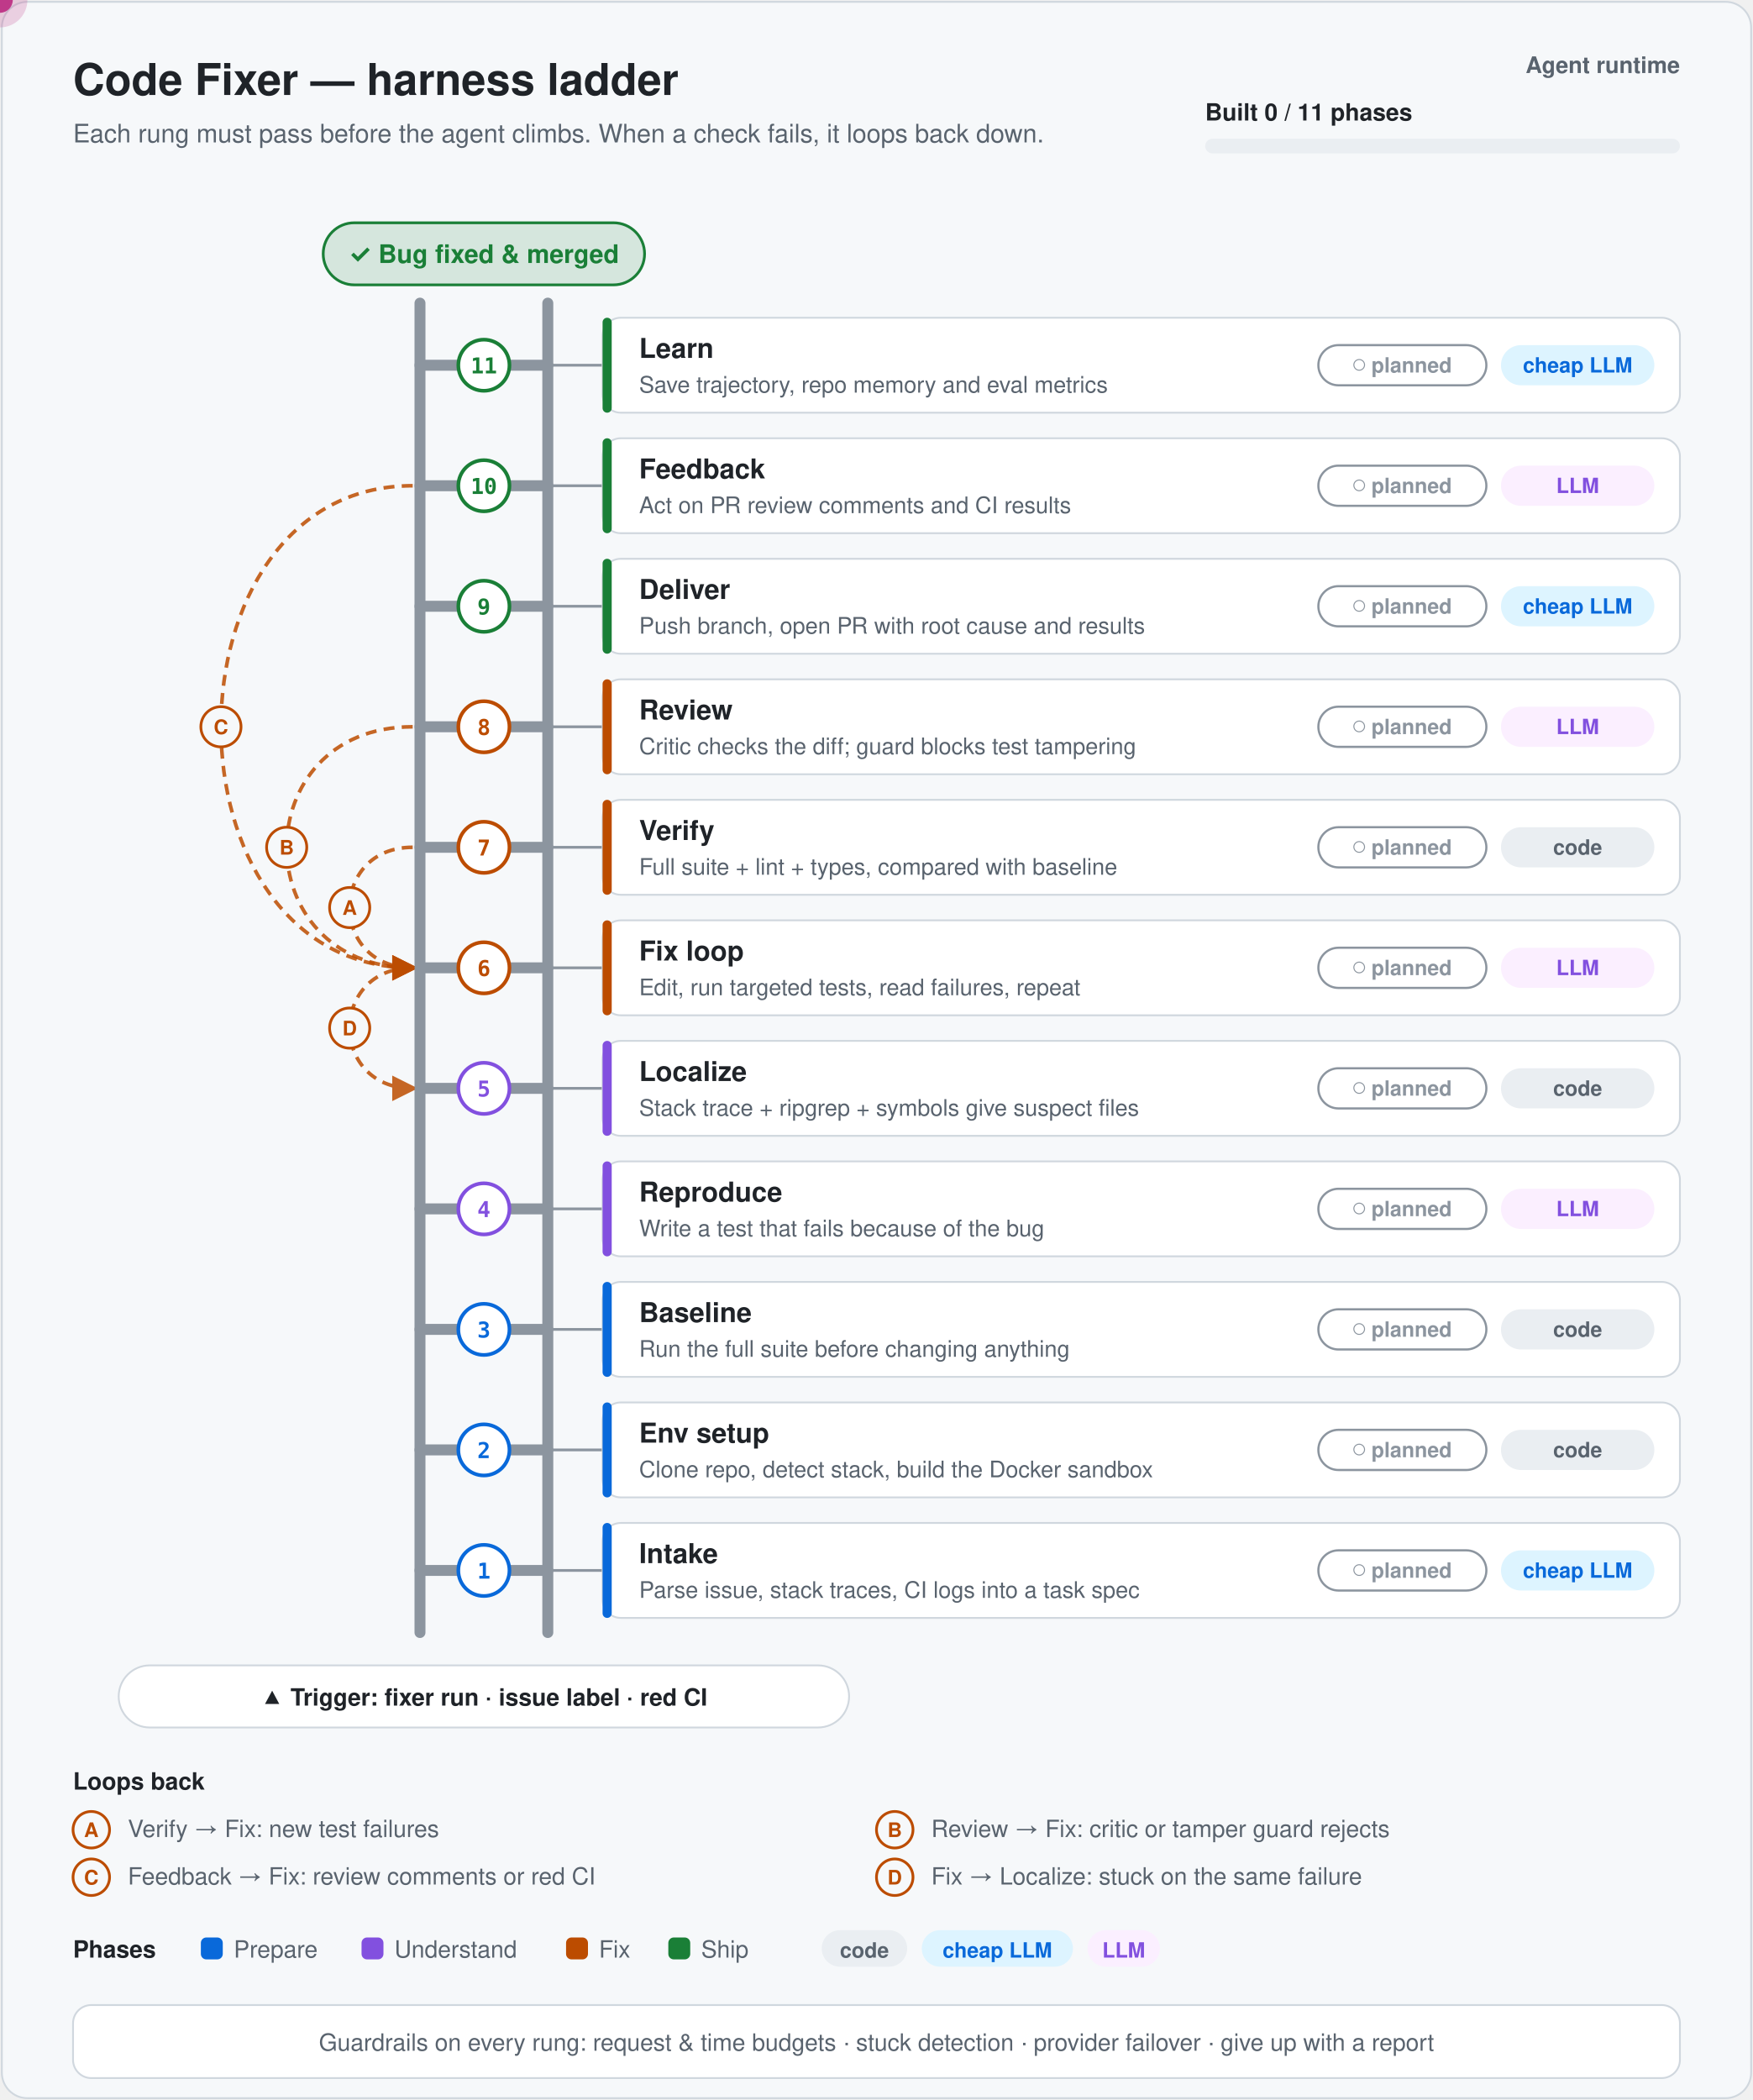
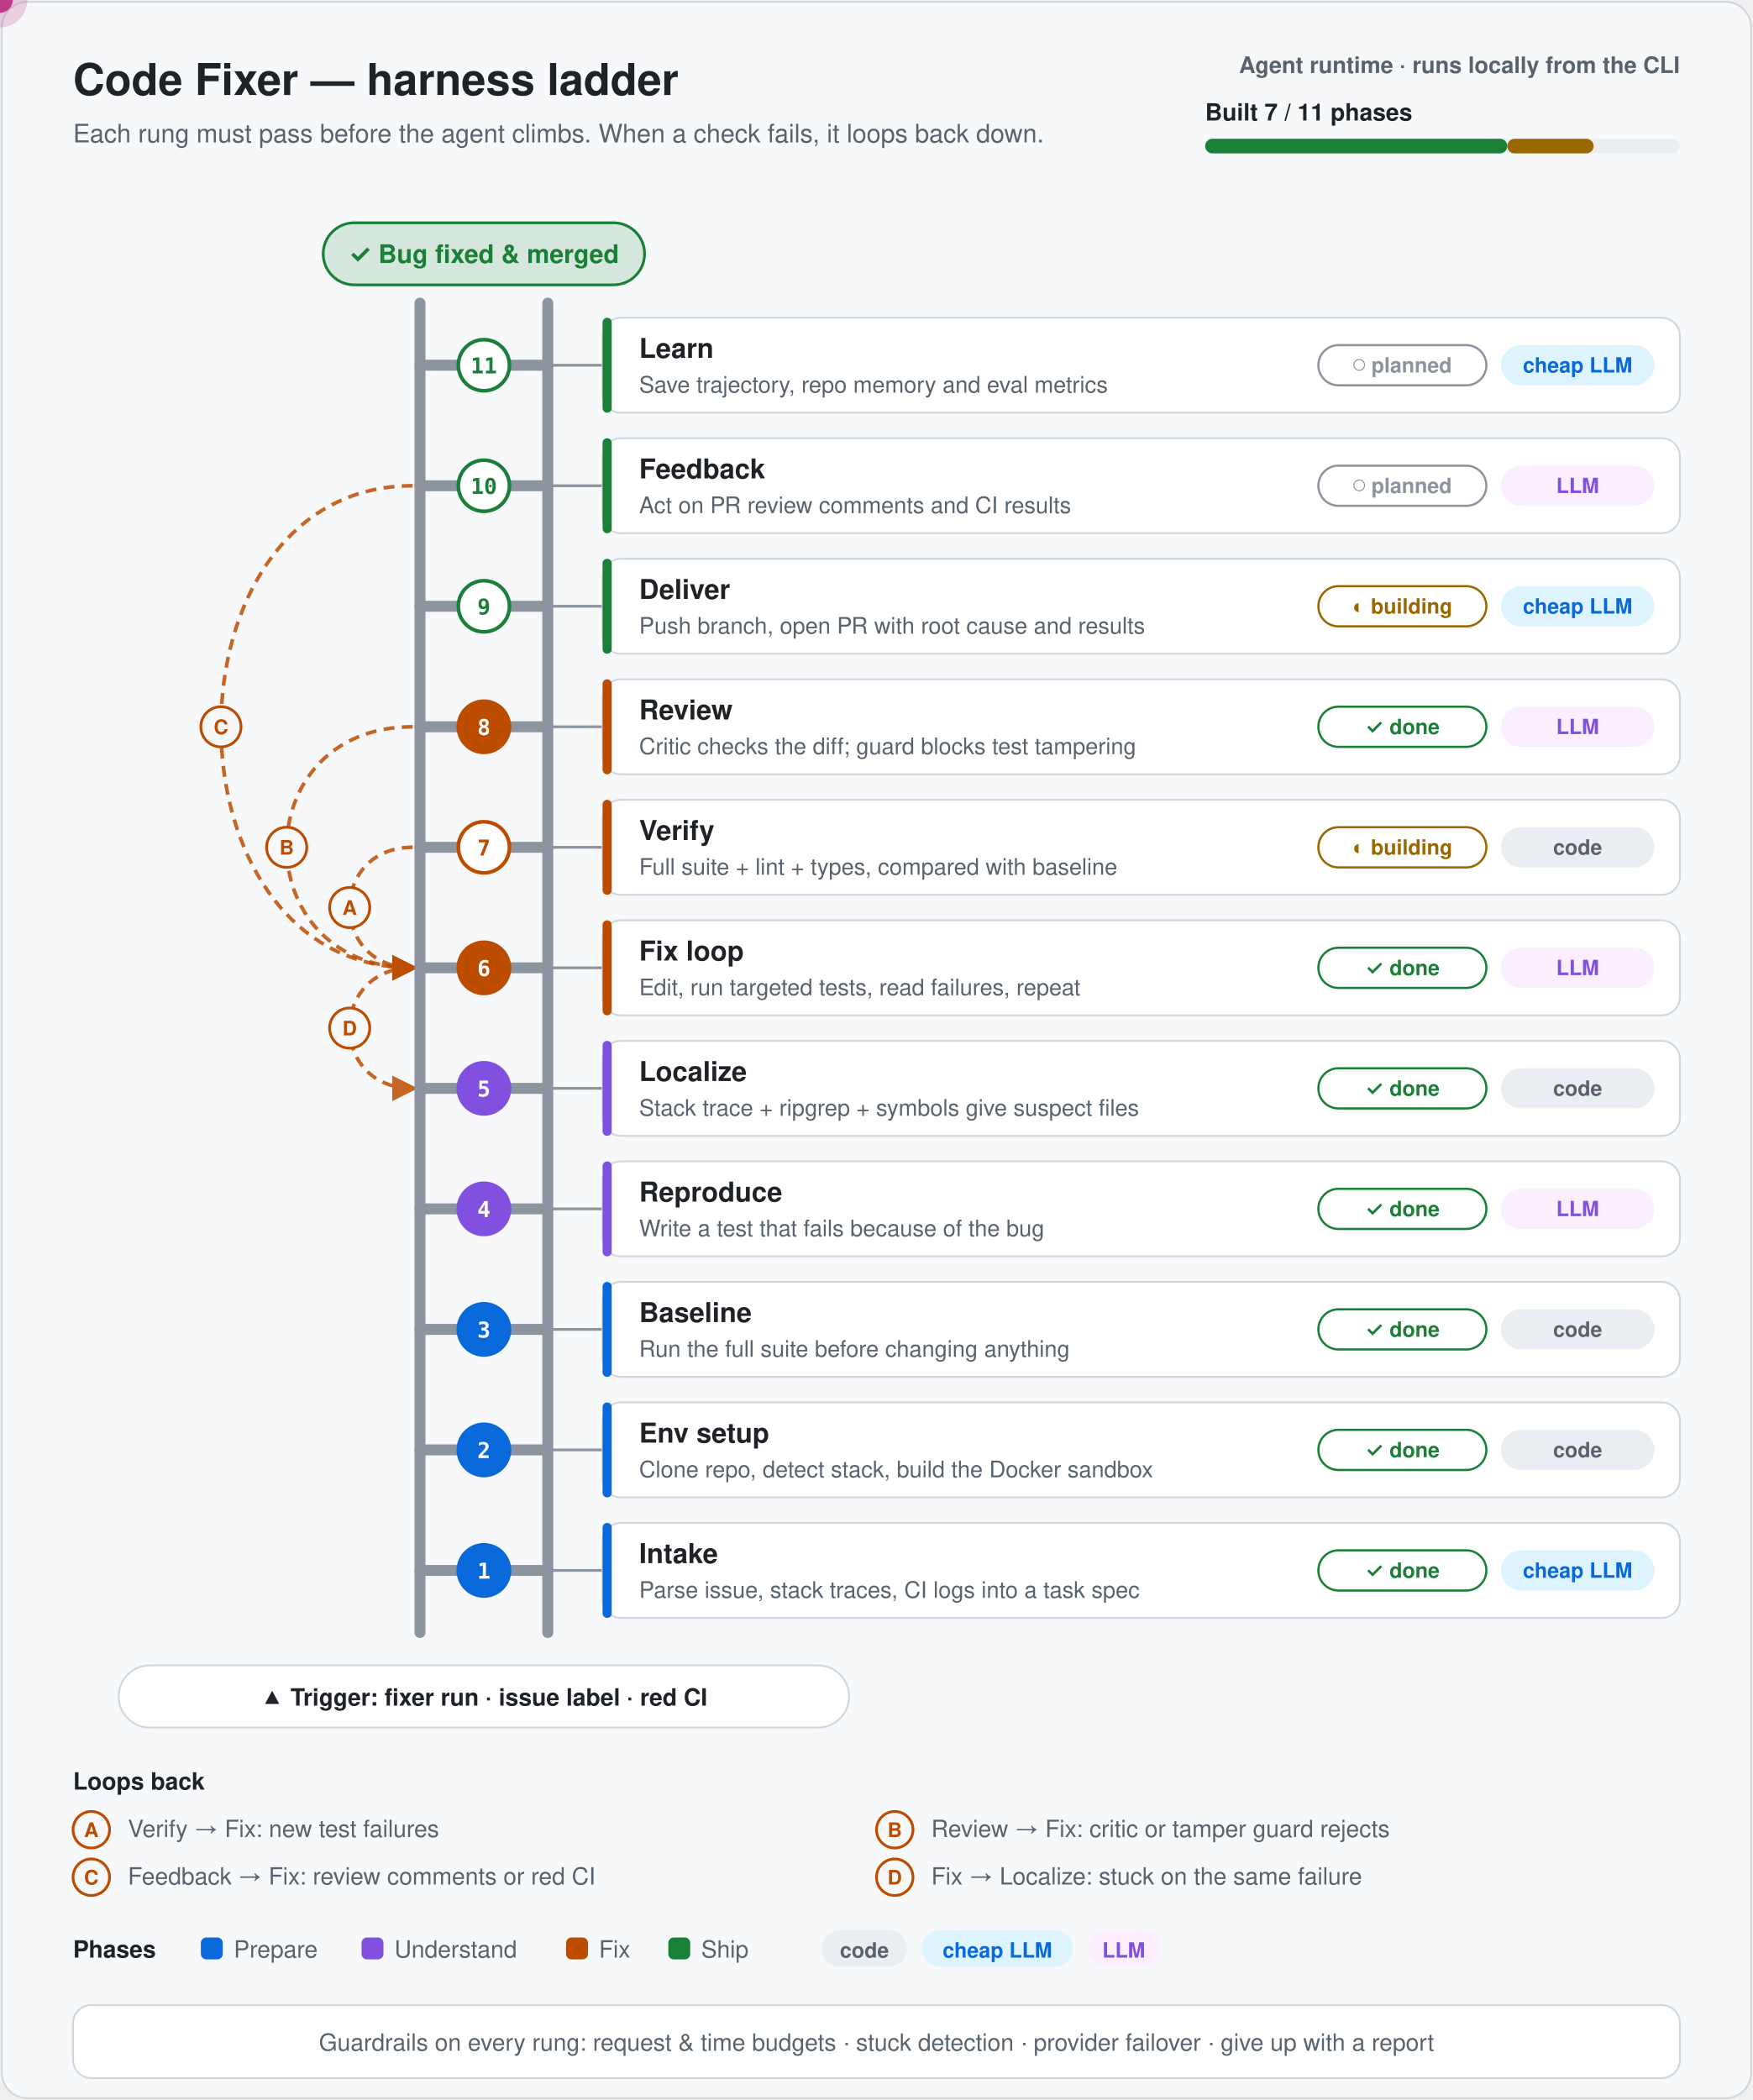
<svg xmlns="http://www.w3.org/2000/svg" width="960" height="1150" viewBox="0 0 960 1150" role="img" aria-label="Code Fixer harness: an 11-phase ladder from Intake to Learn, with loops back to the Fix phase when checks fail">
  <defs>
    <marker id="arrow" viewBox="0 0 10 10" refX="8" refY="5" markerWidth="7" markerHeight="7" orient="auto">
      <path d="M0,0 L10,5 L0,10 z" fill="#bc4c00" />
    </marker>
  </defs>
  <rect x="1" y="1" width="958" height="1148" rx="14" fill="#f6f8fa" stroke="#d0d7de" />
  <text x="40" y="52" font-family="-apple-system, 'Segoe UI', Helvetica, Arial, sans-serif" font-size="24" fill="#1f2328" font-weight="700" text-anchor="start">Code Fixer — harness ladder</text>
  <text x="40" y="78" font-family="-apple-system, 'Segoe UI', Helvetica, Arial, sans-serif" font-size="14" fill="#59636e" font-weight="normal" text-anchor="start">Each rung must pass before the agent climbs. When a check fails, it loops back down.</text>
-   <text x="920" y="40" font-family="-apple-system, 'Segoe UI', Helvetica, Arial, sans-serif" font-size="12.5" fill="#59636e" font-weight="600" text-anchor="end">Agent runtime</text>
-   <text x="660" y="66" font-family="-apple-system, 'Segoe UI', Helvetica, Arial, sans-serif" font-size="13" fill="#1f2328" font-weight="700" text-anchor="start">Built 0 / 11 phases</text>
+   <text x="920" y="40" font-family="-apple-system, 'Segoe UI', Helvetica, Arial, sans-serif" font-size="12.5" fill="#59636e" font-weight="600" text-anchor="end">Agent runtime · runs locally from the CLI</text>
+   <text x="660" y="66" font-family="-apple-system, 'Segoe UI', Helvetica, Arial, sans-serif" font-size="13" fill="#1f2328" font-weight="700" text-anchor="start">Built 7 / 11 phases</text>
  <rect x="660" y="76" width="260" height="8" rx="4" fill="#eaeef2" />
+   <rect x="660" y="76" width="165.455" height="8" rx="4" fill="#1a7f37" />
+   <rect x="825.455" y="76" width="47.273" height="8" rx="4" fill="#9a6700" />
  <g>
    <rect x="177.0" y="122" width="176" height="34" rx="17" fill="#1a7f37" opacity="0.15" />
    <rect x="177.0" y="122" width="176" height="34" rx="17" fill="none" stroke="#1a7f37" stroke-width="1.5" />
    <text x="265.0" y="144" font-family="-apple-system, 'Segoe UI', Helvetica, Arial, sans-serif" font-size="14" fill="#1a7f37" font-weight="700" text-anchor="middle">✓ Bug fixed &amp; merged</text>
    <rect x="177.0" y="122" width="176" height="34" rx="17" fill="#1a7f37" opacity="0">
      <animate attributeName="opacity" dur="14s" repeatCount="indefinite" keyTimes="0;0.850;0.880;0.97;1" values="0;0;0.35;0.2;0" />
    </rect>
  </g>
  <line x1="230" y1="166" x2="230" y2="894" stroke="#8c959f" stroke-width="6" stroke-linecap="round" />
  <line x1="300" y1="166" x2="300" y2="894" stroke="#8c959f" stroke-width="6" stroke-linecap="round" />
  <path d="M226,464 C180,464 180,530 226,530" fill="none" stroke="#bc4c00" stroke-width="2" stroke-dasharray="6 4" marker-end="url(#arrow)" opacity="0.85">
    <animate attributeName="stroke-dashoffset" from="20" to="0" dur="1.2s" repeatCount="indefinite" />
  </path>
  <circle cx="191.5" cy="497.0" r="11" fill="#f6f8fa" stroke="#bc4c00" stroke-width="1.5" />
  <text x="191.5" y="501.0" font-family="-apple-system, 'Segoe UI', Helvetica, Arial, sans-serif" font-size="11" fill="#bc4c00" font-weight="700" text-anchor="middle">A</text>
  <path d="M226,398 C134,398 134,530 226,530" fill="none" stroke="#bc4c00" stroke-width="2" stroke-dasharray="6 4" marker-end="url(#arrow)" opacity="0.85">
    <animate attributeName="stroke-dashoffset" from="20" to="0" dur="1.2s" repeatCount="indefinite" />
  </path>
  <circle cx="157.0" cy="464.0" r="11" fill="#f6f8fa" stroke="#bc4c00" stroke-width="1.5" />
  <text x="157.0" y="468.0" font-family="-apple-system, 'Segoe UI', Helvetica, Arial, sans-serif" font-size="11" fill="#bc4c00" font-weight="700" text-anchor="middle">B</text>
  <path d="M226,266 C86,266 86,530 226,530" fill="none" stroke="#bc4c00" stroke-width="2" stroke-dasharray="6 4" marker-end="url(#arrow)" opacity="0.85">
    <animate attributeName="stroke-dashoffset" from="20" to="0" dur="1.2s" repeatCount="indefinite" />
  </path>
  <circle cx="121.0" cy="398.0" r="11" fill="#f6f8fa" stroke="#bc4c00" stroke-width="1.5" />
  <text x="121.0" y="402.0" font-family="-apple-system, 'Segoe UI', Helvetica, Arial, sans-serif" font-size="11" fill="#bc4c00" font-weight="700" text-anchor="middle">C</text>
  <path d="M226,530 C180,530 180,596 226,596" fill="none" stroke="#bc4c00" stroke-width="2" stroke-dasharray="6 4" marker-end="url(#arrow)" opacity="0.85">
    <animate attributeName="stroke-dashoffset" from="20" to="0" dur="1.2s" repeatCount="indefinite" />
  </path>
  <circle cx="191.5" cy="563.0" r="11" fill="#f6f8fa" stroke="#bc4c00" stroke-width="1.5" />
  <text x="191.5" y="567.0" font-family="-apple-system, 'Segoe UI', Helvetica, Arial, sans-serif" font-size="11" fill="#bc4c00" font-weight="700" text-anchor="middle">D</text>
  <line x1="230" y1="860" x2="300" y2="860" stroke="#8c959f" stroke-width="6" stroke-linecap="round" />
  <line x1="300" y1="860" x2="330" y2="860" stroke="#8c959f" stroke-width="1.5" />
-   <circle cx="265.0" cy="860" r="14" fill="#ffffff" stroke="#0969da" stroke-width="2" />
-   <text x="265.0" y="864.5" font-family="ui-monospace, SFMono-Regular, Menlo, Consolas, monospace" font-size="12" fill="#0969da" font-weight="700" text-anchor="middle">1</text>
+   <circle cx="265.0" cy="860" r="14" fill="#0969da" stroke="#0969da" stroke-width="2" />
+   <text x="265.0" y="864.5" font-family="ui-monospace, SFMono-Regular, Menlo, Consolas, monospace" font-size="12" fill="#ffffff" font-weight="700" text-anchor="middle">1</text>
  <rect x="330" y="834.0" width="590" height="52" rx="10" fill="#ffffff" stroke="#d0d7de" />
  <rect x="330" y="834.0" width="5" height="52" rx="2.5" fill="#0969da" />
  <text x="350" y="856" font-family="-apple-system, 'Segoe UI', Helvetica, Arial, sans-serif" font-size="15" fill="#1f2328" font-weight="700" text-anchor="start">Intake</text>
  <text x="350" y="875" font-family="-apple-system, 'Segoe UI', Helvetica, Arial, sans-serif" font-size="12.5" fill="#59636e" font-weight="normal" text-anchor="start">Parse issue, stack traces, CI logs into a task spec</text>
  <rect x="822" y="849" width="84" height="22" rx="11" fill="#ddf4ff" />
  <text x="864.0" y="864" font-family="-apple-system, 'Segoe UI', Helvetica, Arial, sans-serif" font-size="11.5" fill="#0969da" font-weight="600" text-anchor="middle">cheap LLM</text>
-   <rect x="722" y="849" width="92" height="22" rx="11" fill="none" stroke="#8c959f" stroke-width="1.2" />
-   <text x="768.0" y="864" font-family="-apple-system, 'Segoe UI', Helvetica, Arial, sans-serif" font-size="11.5" fill="#8c959f" font-weight="600" text-anchor="middle">○ planned</text>
+   <rect x="722" y="849" width="92" height="22" rx="11" fill="none" stroke="#1a7f37" stroke-width="1.2" />
+   <text x="768.0" y="864" font-family="-apple-system, 'Segoe UI', Helvetica, Arial, sans-serif" font-size="11.5" fill="#1a7f37" font-weight="600" text-anchor="middle">✓ done</text>
  <rect x="330" y="834.0" width="590" height="52" rx="10" fill="#0969da" fill-opacity="0.08" stroke="#0969da" stroke-width="2.5" opacity="0">
    <animate attributeName="opacity" dur="14s" repeatCount="indefinite" calcMode="linear" keyTimes="0;0.028;0.04;0.09;0.97;1" values="0.0;0.0;1.0;0.3;0.3;0.0" />
  </rect>
  <line x1="230" y1="794" x2="300" y2="794" stroke="#8c959f" stroke-width="6" stroke-linecap="round" />
  <line x1="300" y1="794" x2="330" y2="794" stroke="#8c959f" stroke-width="1.5" />
-   <circle cx="265.0" cy="794" r="14" fill="#ffffff" stroke="#0969da" stroke-width="2" />
-   <text x="265.0" y="798.5" font-family="ui-monospace, SFMono-Regular, Menlo, Consolas, monospace" font-size="12" fill="#0969da" font-weight="700" text-anchor="middle">2</text>
+   <circle cx="265.0" cy="794" r="14" fill="#0969da" stroke="#0969da" stroke-width="2" />
+   <text x="265.0" y="798.5" font-family="ui-monospace, SFMono-Regular, Menlo, Consolas, monospace" font-size="12" fill="#ffffff" font-weight="700" text-anchor="middle">2</text>
  <rect x="330" y="768.0" width="590" height="52" rx="10" fill="#ffffff" stroke="#d0d7de" />
  <rect x="330" y="768.0" width="5" height="52" rx="2.5" fill="#0969da" />
  <text x="350" y="790" font-family="-apple-system, 'Segoe UI', Helvetica, Arial, sans-serif" font-size="15" fill="#1f2328" font-weight="700" text-anchor="start">Env setup</text>
  <text x="350" y="809" font-family="-apple-system, 'Segoe UI', Helvetica, Arial, sans-serif" font-size="12.5" fill="#59636e" font-weight="normal" text-anchor="start">Clone repo, detect stack, build the Docker sandbox</text>
  <rect x="822" y="783" width="84" height="22" rx="11" fill="#eaeef2" />
  <text x="864.0" y="798" font-family="-apple-system, 'Segoe UI', Helvetica, Arial, sans-serif" font-size="11.5" fill="#59636e" font-weight="600" text-anchor="middle">code</text>
-   <rect x="722" y="783" width="92" height="22" rx="11" fill="none" stroke="#8c959f" stroke-width="1.2" />
-   <text x="768.0" y="798" font-family="-apple-system, 'Segoe UI', Helvetica, Arial, sans-serif" font-size="11.5" fill="#8c959f" font-weight="600" text-anchor="middle">○ planned</text>
+   <rect x="722" y="783" width="92" height="22" rx="11" fill="none" stroke="#1a7f37" stroke-width="1.2" />
+   <text x="768.0" y="798" font-family="-apple-system, 'Segoe UI', Helvetica, Arial, sans-serif" font-size="11.5" fill="#1a7f37" font-weight="600" text-anchor="middle">✓ done</text>
  <rect x="330" y="768.0" width="590" height="52" rx="10" fill="#0969da" fill-opacity="0.08" stroke="#0969da" stroke-width="2.5" opacity="0">
    <animate attributeName="opacity" dur="14s" repeatCount="indefinite" calcMode="linear" keyTimes="0;0.087;0.099;0.149;0.97;1" values="0.0;0.0;1.0;0.3;0.3;0.0" />
  </rect>
  <line x1="230" y1="728" x2="300" y2="728" stroke="#8c959f" stroke-width="6" stroke-linecap="round" />
  <line x1="300" y1="728" x2="330" y2="728" stroke="#8c959f" stroke-width="1.5" />
-   <circle cx="265.0" cy="728" r="14" fill="#ffffff" stroke="#0969da" stroke-width="2" />
-   <text x="265.0" y="732.5" font-family="ui-monospace, SFMono-Regular, Menlo, Consolas, monospace" font-size="12" fill="#0969da" font-weight="700" text-anchor="middle">3</text>
+   <circle cx="265.0" cy="728" r="14" fill="#0969da" stroke="#0969da" stroke-width="2" />
+   <text x="265.0" y="732.5" font-family="ui-monospace, SFMono-Regular, Menlo, Consolas, monospace" font-size="12" fill="#ffffff" font-weight="700" text-anchor="middle">3</text>
  <rect x="330" y="702.0" width="590" height="52" rx="10" fill="#ffffff" stroke="#d0d7de" />
  <rect x="330" y="702.0" width="5" height="52" rx="2.5" fill="#0969da" />
  <text x="350" y="724" font-family="-apple-system, 'Segoe UI', Helvetica, Arial, sans-serif" font-size="15" fill="#1f2328" font-weight="700" text-anchor="start">Baseline</text>
  <text x="350" y="743" font-family="-apple-system, 'Segoe UI', Helvetica, Arial, sans-serif" font-size="12.5" fill="#59636e" font-weight="normal" text-anchor="start">Run the full suite before changing anything</text>
  <rect x="822" y="717" width="84" height="22" rx="11" fill="#eaeef2" />
  <text x="864.0" y="732" font-family="-apple-system, 'Segoe UI', Helvetica, Arial, sans-serif" font-size="11.5" fill="#59636e" font-weight="600" text-anchor="middle">code</text>
-   <rect x="722" y="717" width="92" height="22" rx="11" fill="none" stroke="#8c959f" stroke-width="1.2" />
-   <text x="768.0" y="732" font-family="-apple-system, 'Segoe UI', Helvetica, Arial, sans-serif" font-size="11.5" fill="#8c959f" font-weight="600" text-anchor="middle">○ planned</text>
+   <rect x="722" y="717" width="92" height="22" rx="11" fill="none" stroke="#1a7f37" stroke-width="1.2" />
+   <text x="768.0" y="732" font-family="-apple-system, 'Segoe UI', Helvetica, Arial, sans-serif" font-size="11.5" fill="#1a7f37" font-weight="600" text-anchor="middle">✓ done</text>
  <rect x="330" y="702.0" width="590" height="52" rx="10" fill="#0969da" fill-opacity="0.08" stroke="#0969da" stroke-width="2.5" opacity="0">
    <animate attributeName="opacity" dur="14s" repeatCount="indefinite" calcMode="linear" keyTimes="0;0.147;0.159;0.209;0.97;1" values="0.0;0.0;1.0;0.3;0.3;0.0" />
  </rect>
  <line x1="230" y1="662" x2="300" y2="662" stroke="#8c959f" stroke-width="6" stroke-linecap="round" />
  <line x1="300" y1="662" x2="330" y2="662" stroke="#8c959f" stroke-width="1.5" />
-   <circle cx="265.0" cy="662" r="14" fill="#ffffff" stroke="#8250df" stroke-width="2" />
-   <text x="265.0" y="666.5" font-family="ui-monospace, SFMono-Regular, Menlo, Consolas, monospace" font-size="12" fill="#8250df" font-weight="700" text-anchor="middle">4</text>
+   <circle cx="265.0" cy="662" r="14" fill="#8250df" stroke="#8250df" stroke-width="2" />
+   <text x="265.0" y="666.5" font-family="ui-monospace, SFMono-Regular, Menlo, Consolas, monospace" font-size="12" fill="#ffffff" font-weight="700" text-anchor="middle">4</text>
  <rect x="330" y="636.0" width="590" height="52" rx="10" fill="#ffffff" stroke="#d0d7de" />
  <rect x="330" y="636.0" width="5" height="52" rx="2.5" fill="#8250df" />
  <text x="350" y="658" font-family="-apple-system, 'Segoe UI', Helvetica, Arial, sans-serif" font-size="15" fill="#1f2328" font-weight="700" text-anchor="start">Reproduce</text>
  <text x="350" y="677" font-family="-apple-system, 'Segoe UI', Helvetica, Arial, sans-serif" font-size="12.5" fill="#59636e" font-weight="normal" text-anchor="start">Write a test that fails because of the bug</text>
  <rect x="822" y="651" width="84" height="22" rx="11" fill="#fbefff" />
  <text x="864.0" y="666" font-family="-apple-system, 'Segoe UI', Helvetica, Arial, sans-serif" font-size="11.5" fill="#8250df" font-weight="600" text-anchor="middle">LLM</text>
-   <rect x="722" y="651" width="92" height="22" rx="11" fill="none" stroke="#8c959f" stroke-width="1.2" />
-   <text x="768.0" y="666" font-family="-apple-system, 'Segoe UI', Helvetica, Arial, sans-serif" font-size="11.5" fill="#8c959f" font-weight="600" text-anchor="middle">○ planned</text>
+   <rect x="722" y="651" width="92" height="22" rx="11" fill="none" stroke="#1a7f37" stroke-width="1.2" />
+   <text x="768.0" y="666" font-family="-apple-system, 'Segoe UI', Helvetica, Arial, sans-serif" font-size="11.5" fill="#1a7f37" font-weight="600" text-anchor="middle">✓ done</text>
  <rect x="330" y="636.0" width="590" height="52" rx="10" fill="#8250df" fill-opacity="0.08" stroke="#8250df" stroke-width="2.5" opacity="0">
    <animate attributeName="opacity" dur="14s" repeatCount="indefinite" calcMode="linear" keyTimes="0;0.206;0.218;0.268;0.97;1" values="0.0;0.0;1.0;0.3;0.3;0.0" />
  </rect>
  <line x1="230" y1="596" x2="300" y2="596" stroke="#8c959f" stroke-width="6" stroke-linecap="round" />
  <line x1="300" y1="596" x2="330" y2="596" stroke="#8c959f" stroke-width="1.5" />
-   <circle cx="265.0" cy="596" r="14" fill="#ffffff" stroke="#8250df" stroke-width="2" />
-   <text x="265.0" y="600.5" font-family="ui-monospace, SFMono-Regular, Menlo, Consolas, monospace" font-size="12" fill="#8250df" font-weight="700" text-anchor="middle">5</text>
+   <circle cx="265.0" cy="596" r="14" fill="#8250df" stroke="#8250df" stroke-width="2" />
+   <text x="265.0" y="600.5" font-family="ui-monospace, SFMono-Regular, Menlo, Consolas, monospace" font-size="12" fill="#ffffff" font-weight="700" text-anchor="middle">5</text>
  <rect x="330" y="570.0" width="590" height="52" rx="10" fill="#ffffff" stroke="#d0d7de" />
  <rect x="330" y="570.0" width="5" height="52" rx="2.5" fill="#8250df" />
  <text x="350" y="592" font-family="-apple-system, 'Segoe UI', Helvetica, Arial, sans-serif" font-size="15" fill="#1f2328" font-weight="700" text-anchor="start">Localize</text>
  <text x="350" y="611" font-family="-apple-system, 'Segoe UI', Helvetica, Arial, sans-serif" font-size="12.5" fill="#59636e" font-weight="normal" text-anchor="start">Stack trace + ripgrep + symbols give suspect files</text>
  <rect x="822" y="585" width="84" height="22" rx="11" fill="#eaeef2" />
  <text x="864.0" y="600" font-family="-apple-system, 'Segoe UI', Helvetica, Arial, sans-serif" font-size="11.5" fill="#59636e" font-weight="600" text-anchor="middle">code</text>
-   <rect x="722" y="585" width="92" height="22" rx="11" fill="none" stroke="#8c959f" stroke-width="1.2" />
-   <text x="768.0" y="600" font-family="-apple-system, 'Segoe UI', Helvetica, Arial, sans-serif" font-size="11.5" fill="#8c959f" font-weight="600" text-anchor="middle">○ planned</text>
+   <rect x="722" y="585" width="92" height="22" rx="11" fill="none" stroke="#1a7f37" stroke-width="1.2" />
+   <text x="768.0" y="600" font-family="-apple-system, 'Segoe UI', Helvetica, Arial, sans-serif" font-size="11.5" fill="#1a7f37" font-weight="600" text-anchor="middle">✓ done</text>
  <rect x="330" y="570.0" width="590" height="52" rx="10" fill="#8250df" fill-opacity="0.08" stroke="#8250df" stroke-width="2.5" opacity="0">
    <animate attributeName="opacity" dur="14s" repeatCount="indefinite" calcMode="linear" keyTimes="0;0.266;0.278;0.328;0.97;1" values="0.0;0.0;1.0;0.3;0.3;0.0" />
  </rect>
  <line x1="230" y1="530" x2="300" y2="530" stroke="#8c959f" stroke-width="6" stroke-linecap="round" />
  <line x1="300" y1="530" x2="330" y2="530" stroke="#8c959f" stroke-width="1.5" />
-   <circle cx="265.0" cy="530" r="14" fill="#ffffff" stroke="#bc4c00" stroke-width="2" />
-   <text x="265.0" y="534.5" font-family="ui-monospace, SFMono-Regular, Menlo, Consolas, monospace" font-size="12" fill="#bc4c00" font-weight="700" text-anchor="middle">6</text>
+   <circle cx="265.0" cy="530" r="14" fill="#bc4c00" stroke="#bc4c00" stroke-width="2" />
+   <text x="265.0" y="534.5" font-family="ui-monospace, SFMono-Regular, Menlo, Consolas, monospace" font-size="12" fill="#ffffff" font-weight="700" text-anchor="middle">6</text>
  <rect x="330" y="504.0" width="590" height="52" rx="10" fill="#ffffff" stroke="#d0d7de" />
  <rect x="330" y="504.0" width="5" height="52" rx="2.5" fill="#bc4c00" />
  <text x="350" y="526" font-family="-apple-system, 'Segoe UI', Helvetica, Arial, sans-serif" font-size="15" fill="#1f2328" font-weight="700" text-anchor="start">Fix loop</text>
  <text x="350" y="545" font-family="-apple-system, 'Segoe UI', Helvetica, Arial, sans-serif" font-size="12.5" fill="#59636e" font-weight="normal" text-anchor="start">Edit, run targeted tests, read failures, repeat</text>
  <rect x="822" y="519" width="84" height="22" rx="11" fill="#fbefff" />
  <text x="864.0" y="534" font-family="-apple-system, 'Segoe UI', Helvetica, Arial, sans-serif" font-size="11.5" fill="#8250df" font-weight="600" text-anchor="middle">LLM</text>
-   <rect x="722" y="519" width="92" height="22" rx="11" fill="none" stroke="#8c959f" stroke-width="1.2" />
-   <text x="768.0" y="534" font-family="-apple-system, 'Segoe UI', Helvetica, Arial, sans-serif" font-size="11.5" fill="#8c959f" font-weight="600" text-anchor="middle">○ planned</text>
+   <rect x="722" y="519" width="92" height="22" rx="11" fill="none" stroke="#1a7f37" stroke-width="1.2" />
+   <text x="768.0" y="534" font-family="-apple-system, 'Segoe UI', Helvetica, Arial, sans-serif" font-size="11.5" fill="#1a7f37" font-weight="600" text-anchor="middle">✓ done</text>
  <rect x="330" y="504.0" width="590" height="52" rx="10" fill="#bc4c00" fill-opacity="0.08" stroke="#bc4c00" stroke-width="2.5" opacity="0">
    <animate attributeName="opacity" dur="14s" repeatCount="indefinite" calcMode="linear" keyTimes="0;0.325;0.337;0.387;0.551;0.563;0.613;0.97;1" values="0.0;0.0;1.0;0.3;0.3;1.0;0.3;0.3;0.0" />
  </rect>
  <line x1="230" y1="464" x2="300" y2="464" stroke="#8c959f" stroke-width="6" stroke-linecap="round" />
  <line x1="300" y1="464" x2="330" y2="464" stroke="#8c959f" stroke-width="1.5" />
  <circle cx="265.0" cy="464" r="14" fill="#ffffff" stroke="#bc4c00" stroke-width="2" />
  <text x="265.0" y="468.5" font-family="ui-monospace, SFMono-Regular, Menlo, Consolas, monospace" font-size="12" fill="#bc4c00" font-weight="700" text-anchor="middle">7</text>
  <rect x="330" y="438.0" width="590" height="52" rx="10" fill="#ffffff" stroke="#d0d7de" />
  <rect x="330" y="438.0" width="5" height="52" rx="2.5" fill="#bc4c00" />
  <text x="350" y="460" font-family="-apple-system, 'Segoe UI', Helvetica, Arial, sans-serif" font-size="15" fill="#1f2328" font-weight="700" text-anchor="start">Verify</text>
  <text x="350" y="479" font-family="-apple-system, 'Segoe UI', Helvetica, Arial, sans-serif" font-size="12.5" fill="#59636e" font-weight="normal" text-anchor="start">Full suite + lint + types, compared with baseline</text>
  <rect x="822" y="453" width="84" height="22" rx="11" fill="#eaeef2" />
  <text x="864.0" y="468" font-family="-apple-system, 'Segoe UI', Helvetica, Arial, sans-serif" font-size="11.5" fill="#59636e" font-weight="600" text-anchor="middle">code</text>
-   <rect x="722" y="453" width="92" height="22" rx="11" fill="none" stroke="#8c959f" stroke-width="1.2" />
-   <text x="768.0" y="468" font-family="-apple-system, 'Segoe UI', Helvetica, Arial, sans-serif" font-size="11.5" fill="#8c959f" font-weight="600" text-anchor="middle">○ planned</text>
+   <rect x="722" y="453" width="92" height="22" rx="11" fill="none" stroke="#9a6700" stroke-width="1.2" />
+   <text x="768.0" y="468" font-family="-apple-system, 'Segoe UI', Helvetica, Arial, sans-serif" font-size="11.5" fill="#9a6700" font-weight="600" text-anchor="middle">◐ building</text>
  <rect x="330" y="438.0" width="590" height="52" rx="10" fill="#bc4c00" fill-opacity="0.08" stroke="#bc4c00" stroke-width="2.5" opacity="0">
    <animate attributeName="opacity" dur="14s" repeatCount="indefinite" calcMode="linear" keyTimes="0;0.384;0.396;0.446;0.61;0.622;0.672;0.97;1" values="0.0;0.0;1.0;0.3;0.3;1.0;0.3;0.3;0.0" />
  </rect>
  <line x1="230" y1="398" x2="300" y2="398" stroke="#8c959f" stroke-width="6" stroke-linecap="round" />
  <line x1="300" y1="398" x2="330" y2="398" stroke="#8c959f" stroke-width="1.5" />
-   <circle cx="265.0" cy="398" r="14" fill="#ffffff" stroke="#bc4c00" stroke-width="2" />
-   <text x="265.0" y="402.5" font-family="ui-monospace, SFMono-Regular, Menlo, Consolas, monospace" font-size="12" fill="#bc4c00" font-weight="700" text-anchor="middle">8</text>
+   <circle cx="265.0" cy="398" r="14" fill="#bc4c00" stroke="#bc4c00" stroke-width="2" />
+   <text x="265.0" y="402.5" font-family="ui-monospace, SFMono-Regular, Menlo, Consolas, monospace" font-size="12" fill="#ffffff" font-weight="700" text-anchor="middle">8</text>
  <rect x="330" y="372.0" width="590" height="52" rx="10" fill="#ffffff" stroke="#d0d7de" />
  <rect x="330" y="372.0" width="5" height="52" rx="2.5" fill="#bc4c00" />
  <text x="350" y="394" font-family="-apple-system, 'Segoe UI', Helvetica, Arial, sans-serif" font-size="15" fill="#1f2328" font-weight="700" text-anchor="start">Review</text>
  <text x="350" y="413" font-family="-apple-system, 'Segoe UI', Helvetica, Arial, sans-serif" font-size="12.5" fill="#59636e" font-weight="normal" text-anchor="start">Critic checks the diff; guard blocks test tampering</text>
  <rect x="822" y="387" width="84" height="22" rx="11" fill="#fbefff" />
  <text x="864.0" y="402" font-family="-apple-system, 'Segoe UI', Helvetica, Arial, sans-serif" font-size="11.5" fill="#8250df" font-weight="600" text-anchor="middle">LLM</text>
-   <rect x="722" y="387" width="92" height="22" rx="11" fill="none" stroke="#8c959f" stroke-width="1.2" />
-   <text x="768.0" y="402" font-family="-apple-system, 'Segoe UI', Helvetica, Arial, sans-serif" font-size="11.5" fill="#8c959f" font-weight="600" text-anchor="middle">○ planned</text>
+   <rect x="722" y="387" width="92" height="22" rx="11" fill="none" stroke="#1a7f37" stroke-width="1.2" />
+   <text x="768.0" y="402" font-family="-apple-system, 'Segoe UI', Helvetica, Arial, sans-serif" font-size="11.5" fill="#1a7f37" font-weight="600" text-anchor="middle">✓ done</text>
  <rect x="330" y="372.0" width="590" height="52" rx="10" fill="#bc4c00" fill-opacity="0.08" stroke="#bc4c00" stroke-width="2.5" opacity="0">
    <animate attributeName="opacity" dur="14s" repeatCount="indefinite" calcMode="linear" keyTimes="0;0.67;0.682;0.732;0.97;1" values="0.0;0.0;1.0;0.3;0.3;0.0" />
  </rect>
  <line x1="230" y1="332" x2="300" y2="332" stroke="#8c959f" stroke-width="6" stroke-linecap="round" />
  <line x1="300" y1="332" x2="330" y2="332" stroke="#8c959f" stroke-width="1.5" />
  <circle cx="265.0" cy="332" r="14" fill="#ffffff" stroke="#1a7f37" stroke-width="2" />
  <text x="265.0" y="336.5" font-family="ui-monospace, SFMono-Regular, Menlo, Consolas, monospace" font-size="12" fill="#1a7f37" font-weight="700" text-anchor="middle">9</text>
  <rect x="330" y="306.0" width="590" height="52" rx="10" fill="#ffffff" stroke="#d0d7de" />
  <rect x="330" y="306.0" width="5" height="52" rx="2.5" fill="#1a7f37" />
  <text x="350" y="328" font-family="-apple-system, 'Segoe UI', Helvetica, Arial, sans-serif" font-size="15" fill="#1f2328" font-weight="700" text-anchor="start">Deliver</text>
  <text x="350" y="347" font-family="-apple-system, 'Segoe UI', Helvetica, Arial, sans-serif" font-size="12.5" fill="#59636e" font-weight="normal" text-anchor="start">Push branch, open PR with root cause and results</text>
  <rect x="822" y="321" width="84" height="22" rx="11" fill="#ddf4ff" />
  <text x="864.0" y="336" font-family="-apple-system, 'Segoe UI', Helvetica, Arial, sans-serif" font-size="11.5" fill="#0969da" font-weight="600" text-anchor="middle">cheap LLM</text>
-   <rect x="722" y="321" width="92" height="22" rx="11" fill="none" stroke="#8c959f" stroke-width="1.2" />
-   <text x="768.0" y="336" font-family="-apple-system, 'Segoe UI', Helvetica, Arial, sans-serif" font-size="11.5" fill="#8c959f" font-weight="600" text-anchor="middle">○ planned</text>
+   <rect x="722" y="321" width="92" height="22" rx="11" fill="none" stroke="#9a6700" stroke-width="1.2" />
+   <text x="768.0" y="336" font-family="-apple-system, 'Segoe UI', Helvetica, Arial, sans-serif" font-size="11.5" fill="#9a6700" font-weight="600" text-anchor="middle">◐ building</text>
  <rect x="330" y="306.0" width="590" height="52" rx="10" fill="#1a7f37" fill-opacity="0.08" stroke="#1a7f37" stroke-width="2.5" opacity="0">
    <animate attributeName="opacity" dur="14s" repeatCount="indefinite" calcMode="linear" keyTimes="0;0.729;0.741;0.791;0.97;1" values="0.0;0.0;1.0;0.3;0.3;0.0" />
  </rect>
  <line x1="230" y1="266" x2="300" y2="266" stroke="#8c959f" stroke-width="6" stroke-linecap="round" />
  <line x1="300" y1="266" x2="330" y2="266" stroke="#8c959f" stroke-width="1.5" />
  <circle cx="265.0" cy="266" r="14" fill="#ffffff" stroke="#1a7f37" stroke-width="2" />
  <text x="265.0" y="270.5" font-family="ui-monospace, SFMono-Regular, Menlo, Consolas, monospace" font-size="12" fill="#1a7f37" font-weight="700" text-anchor="middle">10</text>
  <rect x="330" y="240.0" width="590" height="52" rx="10" fill="#ffffff" stroke="#d0d7de" />
  <rect x="330" y="240.0" width="5" height="52" rx="2.5" fill="#1a7f37" />
  <text x="350" y="262" font-family="-apple-system, 'Segoe UI', Helvetica, Arial, sans-serif" font-size="15" fill="#1f2328" font-weight="700" text-anchor="start">Feedback</text>
  <text x="350" y="281" font-family="-apple-system, 'Segoe UI', Helvetica, Arial, sans-serif" font-size="12.5" fill="#59636e" font-weight="normal" text-anchor="start">Act on PR review comments and CI results</text>
  <rect x="822" y="255" width="84" height="22" rx="11" fill="#fbefff" />
  <text x="864.0" y="270" font-family="-apple-system, 'Segoe UI', Helvetica, Arial, sans-serif" font-size="11.5" fill="#8250df" font-weight="600" text-anchor="middle">LLM</text>
  <rect x="722" y="255" width="92" height="22" rx="11" fill="none" stroke="#8c959f" stroke-width="1.2" />
  <text x="768.0" y="270" font-family="-apple-system, 'Segoe UI', Helvetica, Arial, sans-serif" font-size="11.5" fill="#8c959f" font-weight="600" text-anchor="middle">○ planned</text>
  <rect x="330" y="240.0" width="590" height="52" rx="10" fill="#1a7f37" fill-opacity="0.08" stroke="#1a7f37" stroke-width="2.5" opacity="0">
    <animate attributeName="opacity" dur="14s" repeatCount="indefinite" calcMode="linear" keyTimes="0;0.789;0.801;0.851;0.97;1" values="0.0;0.0;1.0;0.3;0.3;0.0" />
  </rect>
  <line x1="230" y1="200" x2="300" y2="200" stroke="#8c959f" stroke-width="6" stroke-linecap="round" />
  <line x1="300" y1="200" x2="330" y2="200" stroke="#8c959f" stroke-width="1.5" />
  <circle cx="265.0" cy="200" r="14" fill="#ffffff" stroke="#1a7f37" stroke-width="2" />
  <text x="265.0" y="204.5" font-family="ui-monospace, SFMono-Regular, Menlo, Consolas, monospace" font-size="12" fill="#1a7f37" font-weight="700" text-anchor="middle">11</text>
  <rect x="330" y="174.0" width="590" height="52" rx="10" fill="#ffffff" stroke="#d0d7de" />
  <rect x="330" y="174.0" width="5" height="52" rx="2.5" fill="#1a7f37" />
  <text x="350" y="196" font-family="-apple-system, 'Segoe UI', Helvetica, Arial, sans-serif" font-size="15" fill="#1f2328" font-weight="700" text-anchor="start">Learn</text>
  <text x="350" y="215" font-family="-apple-system, 'Segoe UI', Helvetica, Arial, sans-serif" font-size="12.5" fill="#59636e" font-weight="normal" text-anchor="start">Save trajectory, repo memory and eval metrics</text>
  <rect x="822" y="189" width="84" height="22" rx="11" fill="#ddf4ff" />
  <text x="864.0" y="204" font-family="-apple-system, 'Segoe UI', Helvetica, Arial, sans-serif" font-size="11.5" fill="#0969da" font-weight="600" text-anchor="middle">cheap LLM</text>
  <rect x="722" y="189" width="92" height="22" rx="11" fill="none" stroke="#8c959f" stroke-width="1.2" />
  <text x="768.0" y="204" font-family="-apple-system, 'Segoe UI', Helvetica, Arial, sans-serif" font-size="11.5" fill="#8c959f" font-weight="600" text-anchor="middle">○ planned</text>
  <rect x="330" y="174.0" width="590" height="52" rx="10" fill="#1a7f37" fill-opacity="0.08" stroke="#1a7f37" stroke-width="2.5" opacity="0">
    <animate attributeName="opacity" dur="14s" repeatCount="indefinite" calcMode="linear" keyTimes="0;0.848;0.86;0.91;0.97;1" values="0.0;0.0;1.0;0.3;0.3;0.0" />
  </rect>
  <g>
    <circle r="15" fill="#bf3989" opacity="0.22" />
    <circle r="7" fill="#bf3989" />
    <animateMotion dur="14s" repeatCount="indefinite" path="M265.0,860 L265.0,464 L226,464 C180,464 180,530 226,530 L265.0,530 L265.0,200" calcMode="linear" keyPoints="0;0;1;1" keyTimes="0;0.04;0.86;1" />
  </g>
  <rect x="65.0" y="912" width="400" height="34" rx="17" fill="#ffffff" stroke="#d0d7de" />
  <text x="265.0" y="934" font-family="-apple-system, 'Segoe UI', Helvetica, Arial, sans-serif" font-size="13" fill="#1f2328" font-weight="600" text-anchor="middle">▲ Trigger:  fixer run  ·  issue label  ·  red CI</text>
  <text x="40" y="980" font-family="-apple-system, 'Segoe UI', Helvetica, Arial, sans-serif" font-size="13" fill="#1f2328" font-weight="700" text-anchor="start">Loops back</text>
  <circle cx="50" cy="1002" r="10" fill="#f6f8fa" stroke="#bc4c00" stroke-width="1.5" />
  <text x="50" y="1006" font-family="-apple-system, 'Segoe UI', Helvetica, Arial, sans-serif" font-size="11" fill="#bc4c00" font-weight="700" text-anchor="middle">A</text>
  <text x="70" y="1006" font-family="-apple-system, 'Segoe UI', Helvetica, Arial, sans-serif" font-size="13" fill="#59636e" font-weight="normal" text-anchor="start">Verify → Fix: new test failures</text>
  <circle cx="490" cy="1002" r="10" fill="#f6f8fa" stroke="#bc4c00" stroke-width="1.5" />
  <text x="490" y="1006" font-family="-apple-system, 'Segoe UI', Helvetica, Arial, sans-serif" font-size="11" fill="#bc4c00" font-weight="700" text-anchor="middle">B</text>
  <text x="510" y="1006" font-family="-apple-system, 'Segoe UI', Helvetica, Arial, sans-serif" font-size="13" fill="#59636e" font-weight="normal" text-anchor="start">Review → Fix: critic or tamper guard rejects</text>
  <circle cx="50" cy="1028" r="10" fill="#f6f8fa" stroke="#bc4c00" stroke-width="1.5" />
  <text x="50" y="1032" font-family="-apple-system, 'Segoe UI', Helvetica, Arial, sans-serif" font-size="11" fill="#bc4c00" font-weight="700" text-anchor="middle">C</text>
  <text x="70" y="1032" font-family="-apple-system, 'Segoe UI', Helvetica, Arial, sans-serif" font-size="13" fill="#59636e" font-weight="normal" text-anchor="start">Feedback → Fix: review comments or red CI</text>
  <circle cx="490" cy="1028" r="10" fill="#f6f8fa" stroke="#bc4c00" stroke-width="1.5" />
  <text x="490" y="1032" font-family="-apple-system, 'Segoe UI', Helvetica, Arial, sans-serif" font-size="11" fill="#bc4c00" font-weight="700" text-anchor="middle">D</text>
  <text x="510" y="1032" font-family="-apple-system, 'Segoe UI', Helvetica, Arial, sans-serif" font-size="13" fill="#59636e" font-weight="normal" text-anchor="start">Fix → Localize: stuck on the same failure</text>
  <text x="40" y="1072" font-family="-apple-system, 'Segoe UI', Helvetica, Arial, sans-serif" font-size="13" fill="#1f2328" font-weight="700" text-anchor="start">Phases</text>
  <rect x="110" y="1061" width="12" height="12" rx="3" fill="#0969da" />
  <text x="128" y="1072" font-family="-apple-system, 'Segoe UI', Helvetica, Arial, sans-serif" font-size="13" fill="#59636e" font-weight="normal" text-anchor="start">Prepare</text>
  <rect x="198" y="1061" width="12" height="12" rx="3" fill="#8250df" />
  <text x="216" y="1072" font-family="-apple-system, 'Segoe UI', Helvetica, Arial, sans-serif" font-size="13" fill="#59636e" font-weight="normal" text-anchor="start">Understand</text>
  <rect x="310" y="1061" width="12" height="12" rx="3" fill="#bc4c00" />
  <text x="328" y="1072" font-family="-apple-system, 'Segoe UI', Helvetica, Arial, sans-serif" font-size="13" fill="#59636e" font-weight="normal" text-anchor="start">Fix</text>
  <rect x="366" y="1061" width="12" height="12" rx="3" fill="#1a7f37" />
  <text x="384" y="1072" font-family="-apple-system, 'Segoe UI', Helvetica, Arial, sans-serif" font-size="13" fill="#59636e" font-weight="normal" text-anchor="start">Ship</text>
  <rect x="450" y="1057" width="46.8" height="20" rx="10" fill="#eaeef2" />
  <text x="473.4" y="1072" font-family="-apple-system, 'Segoe UI', Helvetica, Arial, sans-serif" font-size="11.5" fill="#59636e" font-weight="600" text-anchor="middle">code</text>
  <rect x="504.8" y="1057" width="82.8" height="20" rx="10" fill="#ddf4ff" />
  <text x="546.2" y="1072" font-family="-apple-system, 'Segoe UI', Helvetica, Arial, sans-serif" font-size="11.5" fill="#0969da" font-weight="600" text-anchor="middle">cheap LLM</text>
  <rect x="595.6" y="1057" width="39.6" height="20" rx="10" fill="#fbefff" />
  <text x="615.4" y="1072" font-family="-apple-system, 'Segoe UI', Helvetica, Arial, sans-serif" font-size="11.5" fill="#8250df" font-weight="600" text-anchor="middle">LLM</text>
  <rect x="40" y="1098" width="880" height="40" rx="10" fill="#ffffff" stroke="#d0d7de" />
  <text x="480.0" y="1123" font-family="-apple-system, 'Segoe UI', Helvetica, Arial, sans-serif" font-size="13" fill="#59636e" font-weight="normal" text-anchor="middle">Guardrails on every rung:  request &amp; time budgets  ·  stuck detection  ·  provider failover  ·  give up with a report</text>
</svg>
